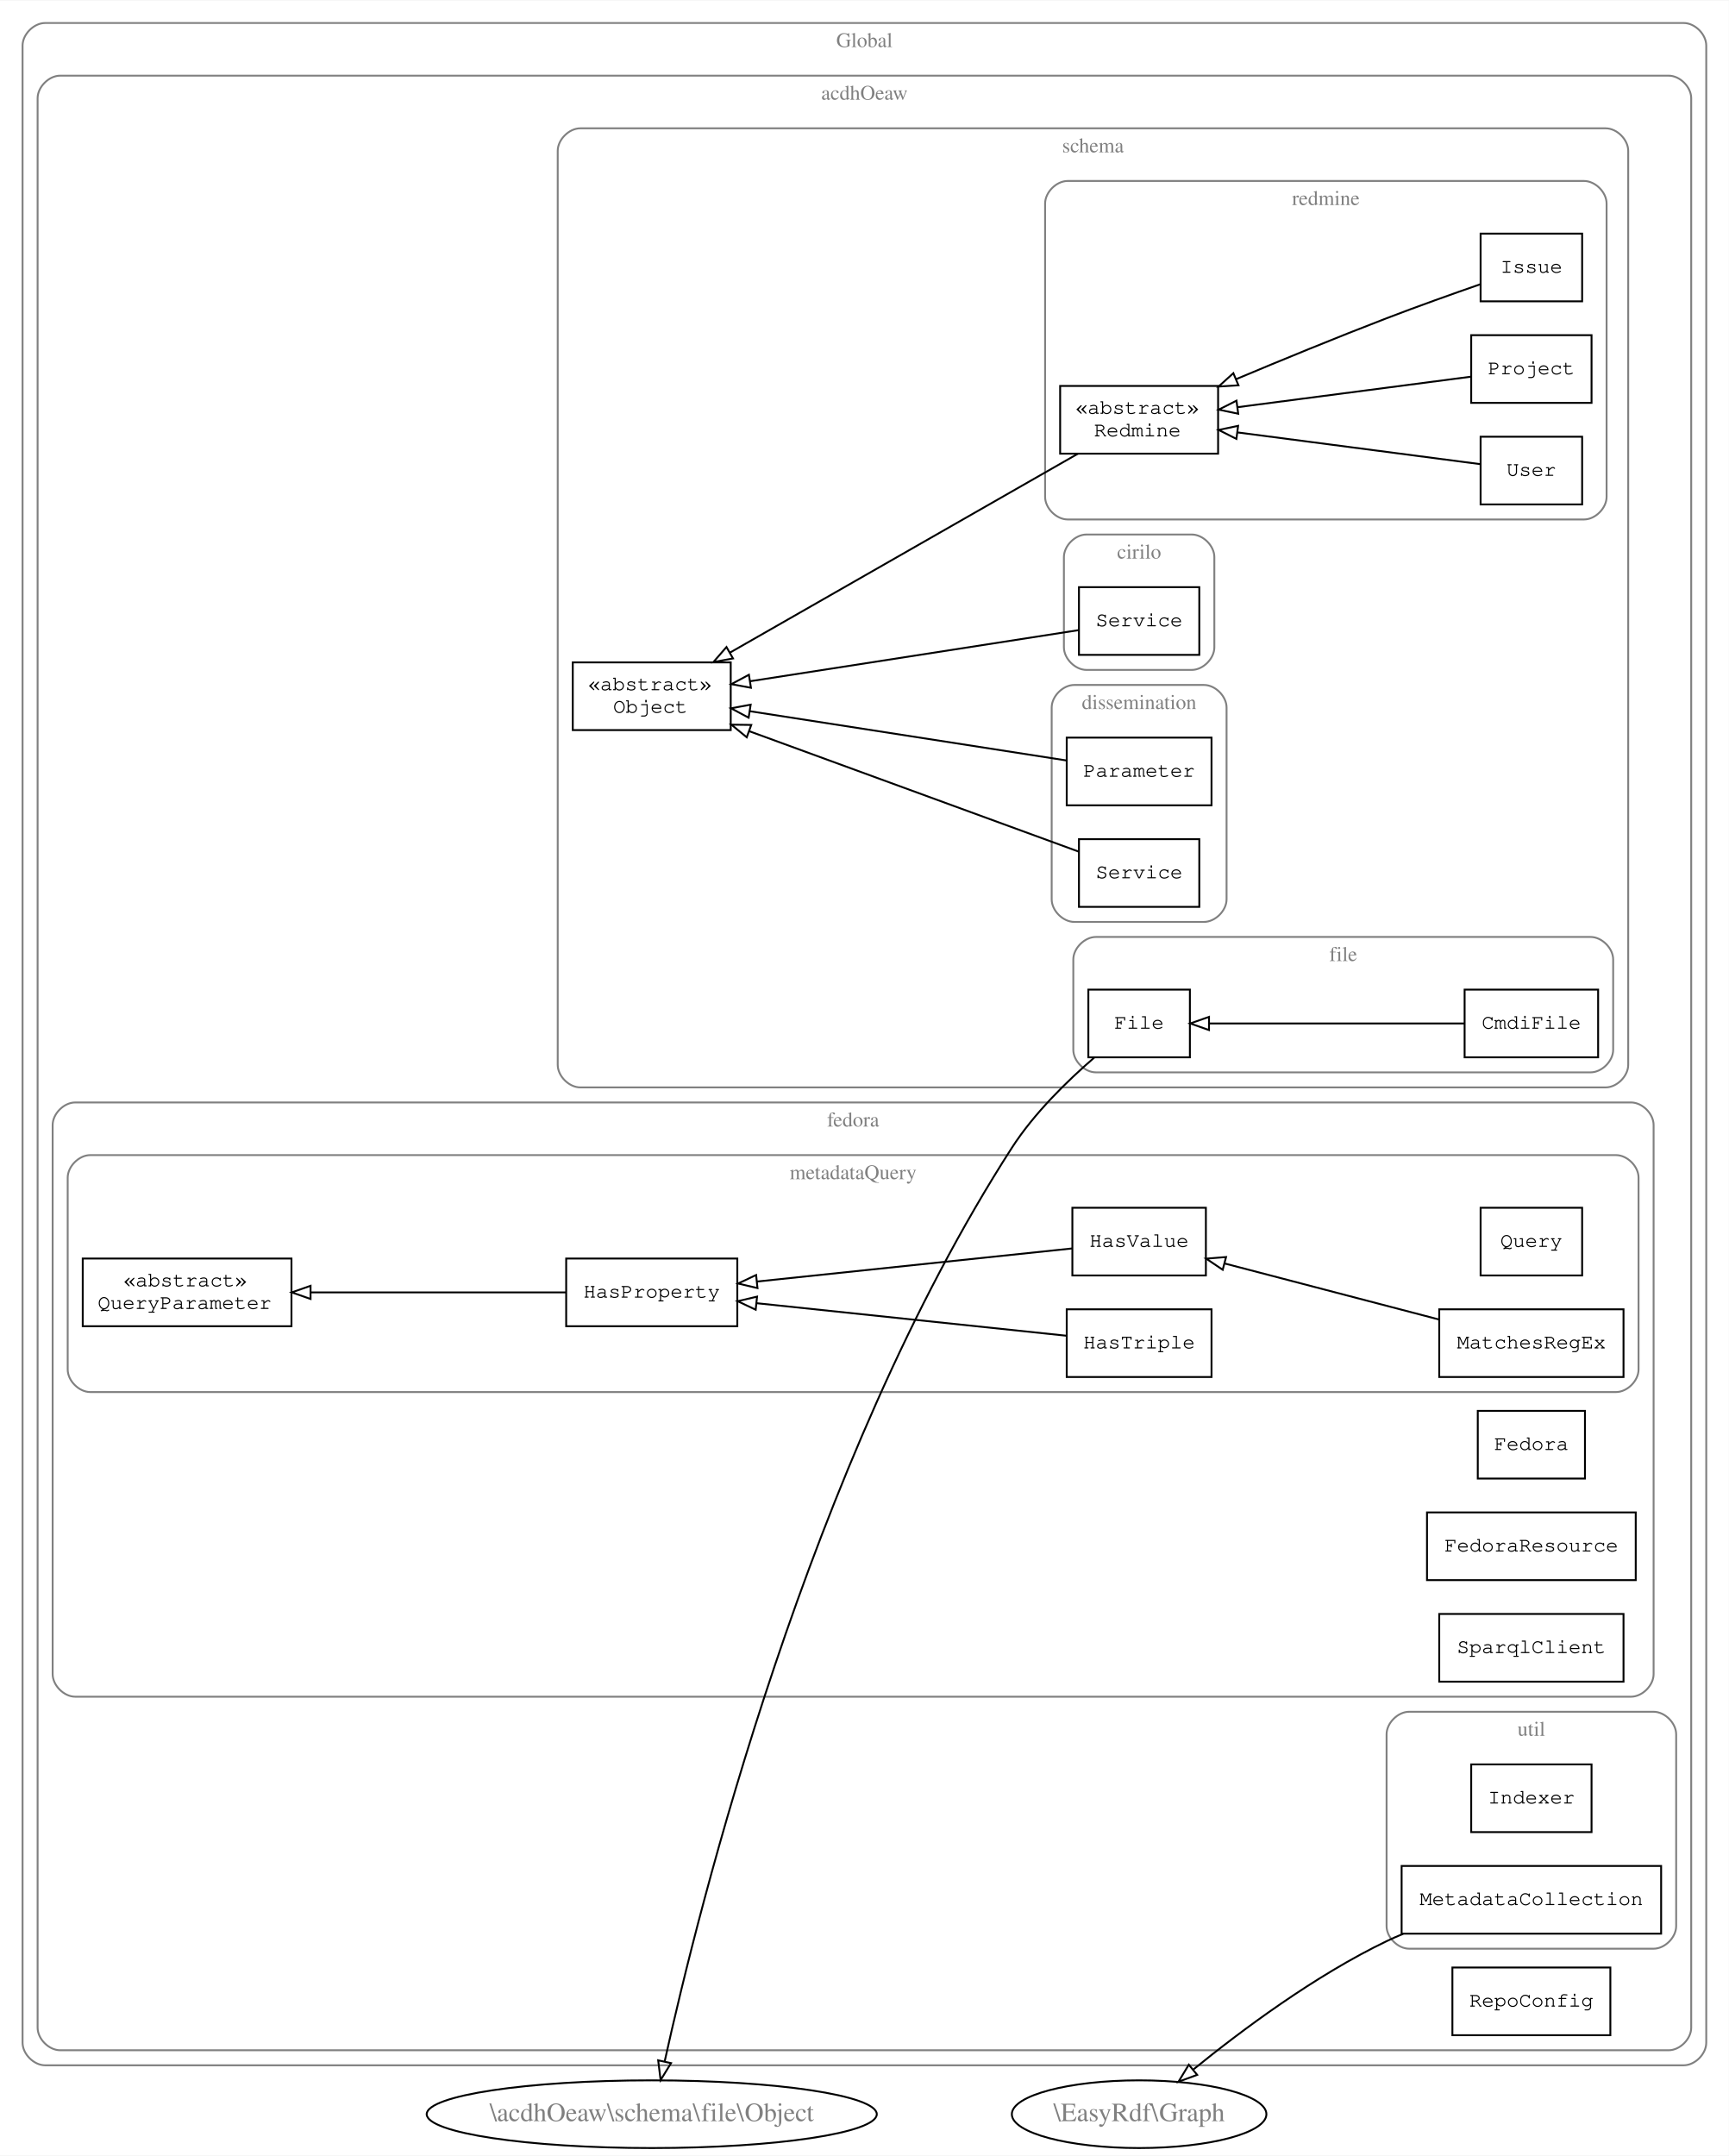
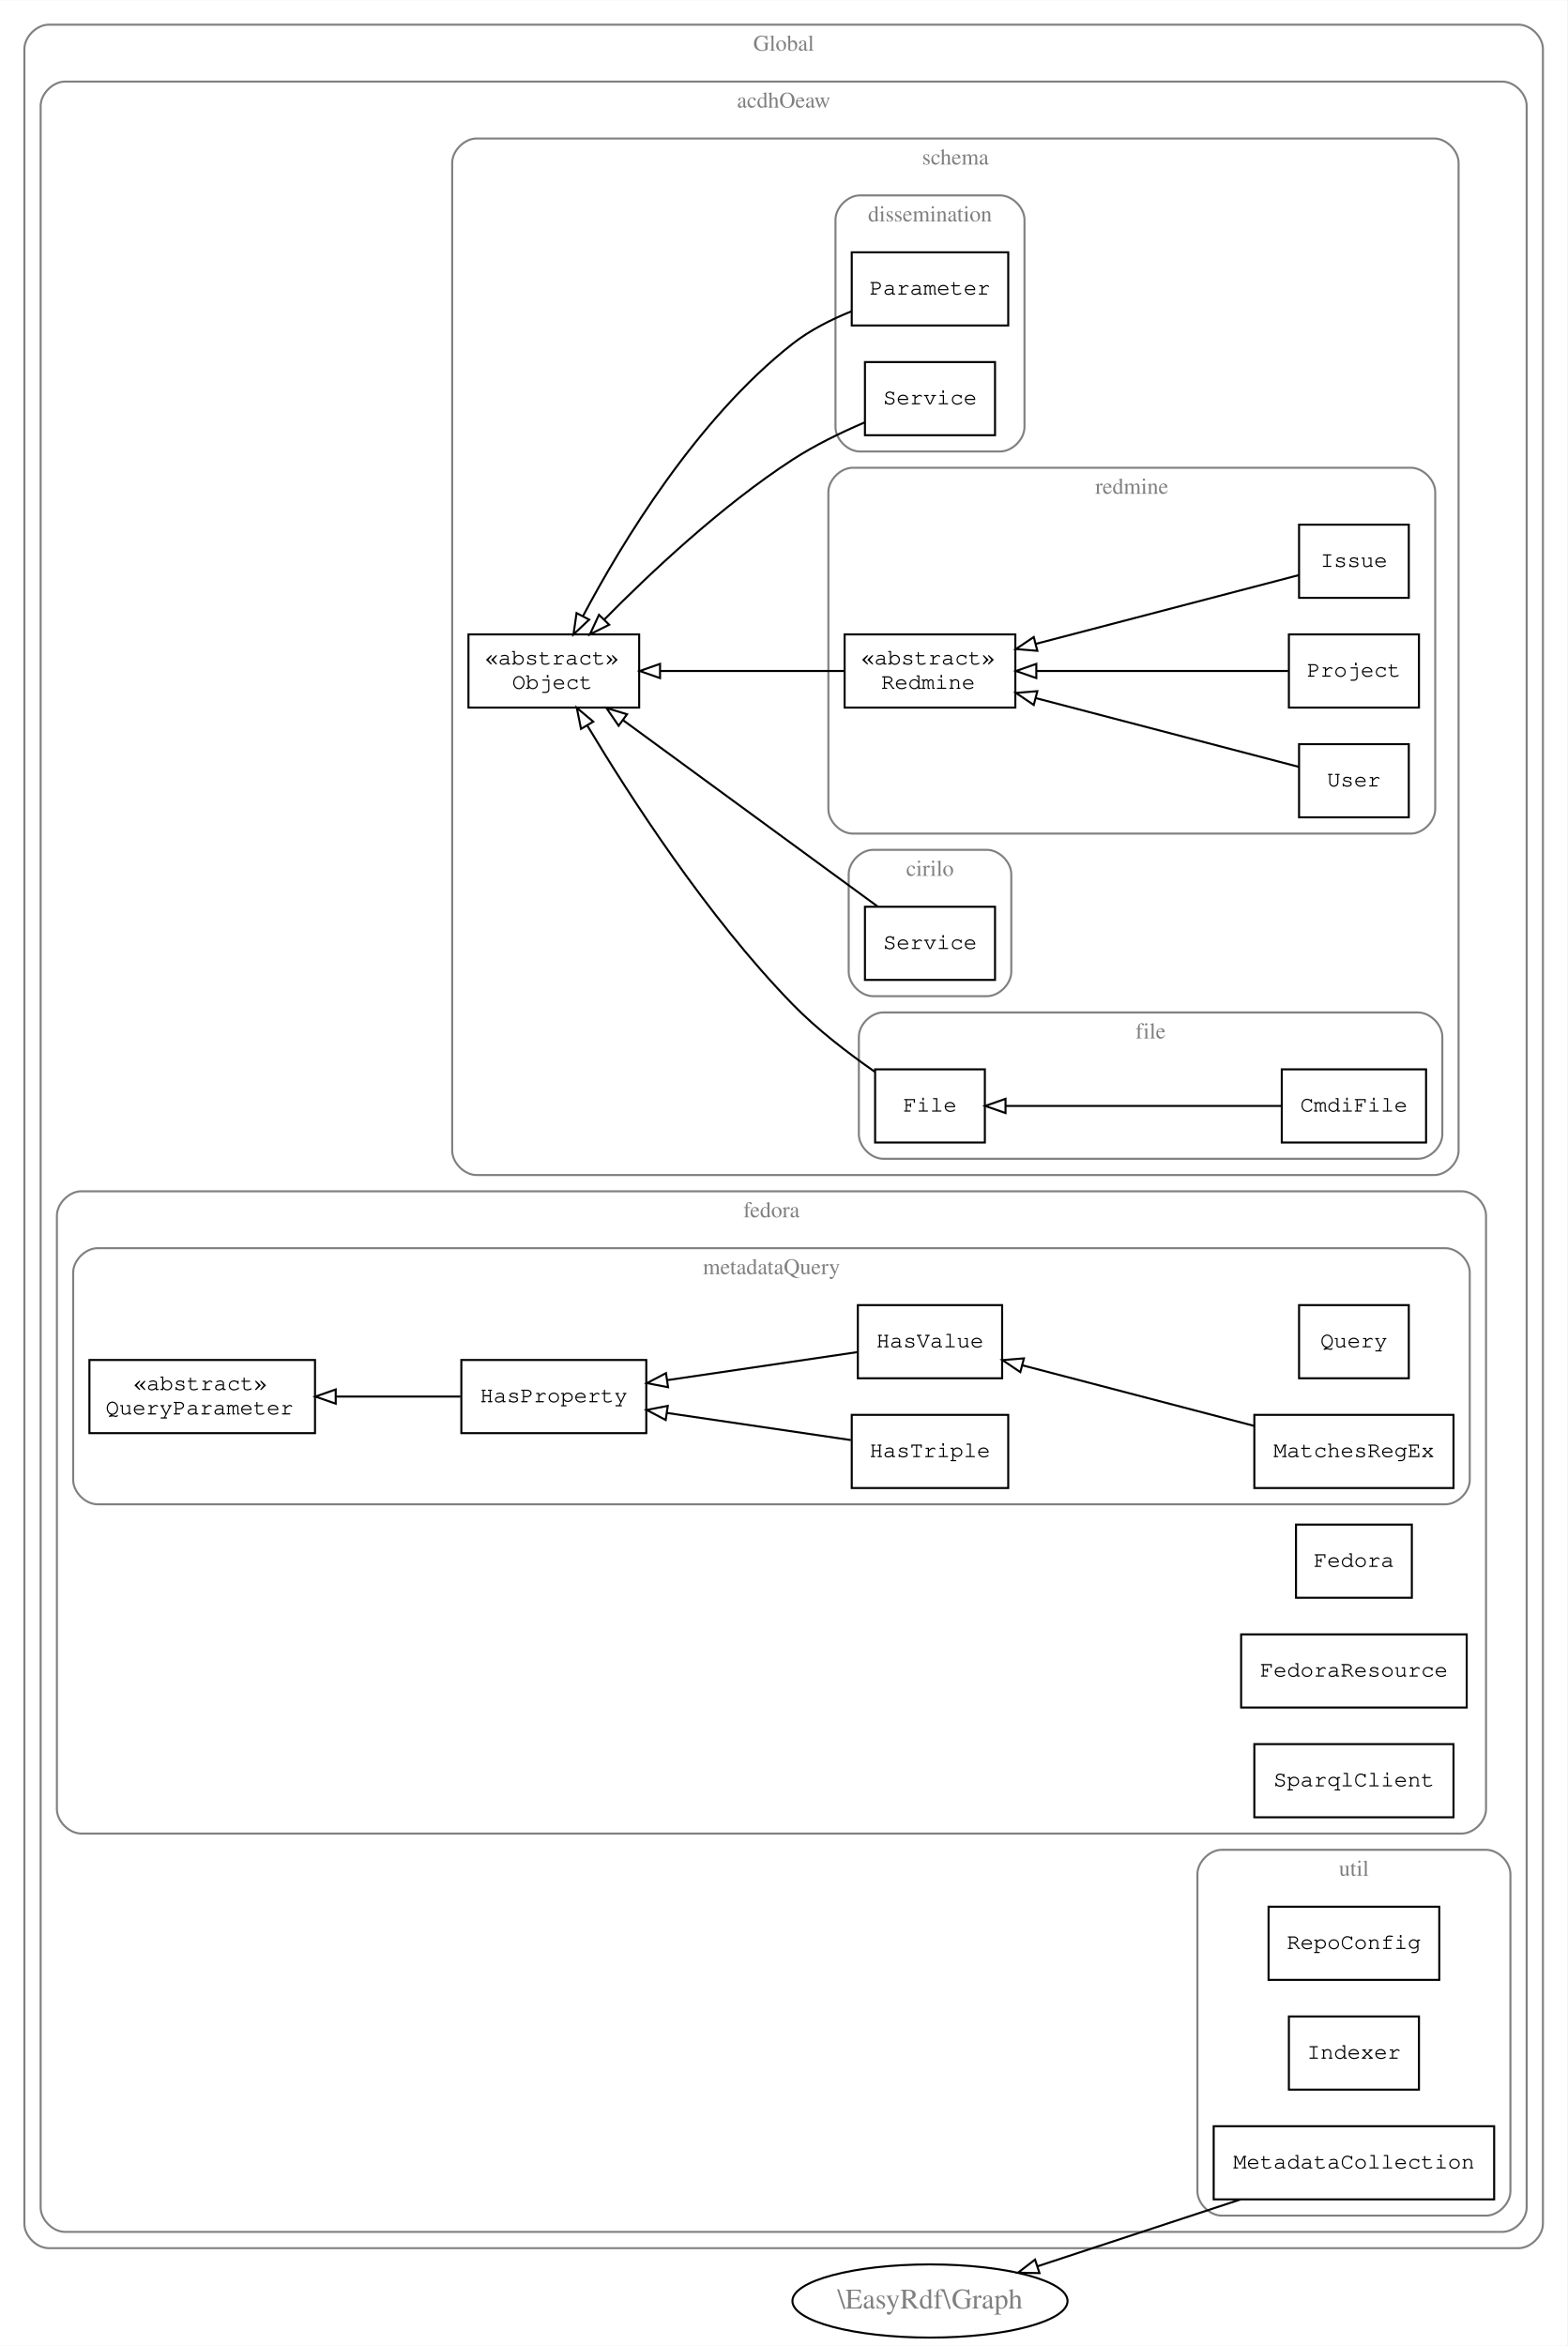
- <svg xmlns="http://www.w3.org/2000/svg" width="919pt" height="1146pt" viewBox="0.00 0.00 919.37 1146.00">
-   <g id="graph0" class="graph" transform="scale(1 1) rotate(0) translate(4 1142)">
-     <polygon fill="white" stroke="none" points="-4,4 -4,-1142 915.367,-1142 915.367,4 -4,4" />
+ <svg xmlns="http://www.w3.org/2000/svg" width="771pt" height="1154pt" viewBox="0.00 0.00 771.19 1154.00">
+   <g id="graph0" class="graph" transform="scale(1 1) rotate(0) translate(4 1150)">
+     <polygon fill="white" stroke="none" points="-4,4 -4,-1150 767.188,-1150 767.188,4 -4,4" />
    <g id="clust1" class="cluster">
-       <path fill="none" stroke="gray" d="M20,-44C20,-44 891.367,-44 891.367,-44 897.367,-44 903.367,-50 903.367,-56 903.367,-56 903.367,-1118 903.367,-1118 903.367,-1124 897.367,-1130 891.367,-1130 891.367,-1130 20,-1130 20,-1130 14,-1130 8,-1124 8,-1118 8,-1118 8,-56 8,-56 8,-50 14,-44 20,-44" />
-       <text text-anchor="middle" x="455.683" y="-1117.2" font-family="Times,serif" font-size="11.00" fill="gray">Global</text>
+       <path fill="none" stroke="gray" d="M20,-44C20,-44 743.188,-44 743.188,-44 749.188,-44 755.188,-50 755.188,-56 755.188,-56 755.188,-1126 755.188,-1126 755.188,-1132 749.188,-1138 743.188,-1138 743.188,-1138 20,-1138 20,-1138 14,-1138 8,-1132 8,-1126 8,-1126 8,-56 8,-56 8,-50 14,-44 20,-44" />
+       <text text-anchor="middle" x="381.594" y="-1125.2" font-family="Times,serif" font-size="11.00" fill="gray">Global</text>
    </g>
    <g id="clust2" class="cluster">
-       <path fill="none" stroke="gray" d="M28,-52C28,-52 883.367,-52 883.367,-52 889.367,-52 895.367,-58 895.367,-64 895.367,-64 895.367,-1090 895.367,-1090 895.367,-1096 889.367,-1102 883.367,-1102 883.367,-1102 28,-1102 28,-1102 22,-1102 16,-1096 16,-1090 16,-1090 16,-64 16,-64 16,-58 22,-52 28,-52" />
-       <text text-anchor="middle" x="455.683" y="-1089.2" font-family="Times,serif" font-size="11.00" fill="gray">acdhOeaw</text>
+       <path fill="none" stroke="gray" d="M28,-52C28,-52 735.188,-52 735.188,-52 741.188,-52 747.188,-58 747.188,-64 747.188,-64 747.188,-1098 747.188,-1098 747.188,-1104 741.188,-1110 735.188,-1110 735.188,-1110 28,-1110 28,-1110 22,-1110 16,-1104 16,-1098 16,-1098 16,-64 16,-64 16,-58 22,-52 28,-52" />
+       <text text-anchor="middle" x="381.594" y="-1097.2" font-family="Times,serif" font-size="11.00" fill="gray">acdhOeaw</text>
    </g>
    <g id="clust3" class="cluster">
-       <path fill="none" stroke="gray" d="M304.589,-564C304.589,-564 849.867,-564 849.867,-564 855.867,-564 861.867,-570 861.867,-576 861.867,-576 861.867,-1062 861.867,-1062 861.867,-1068 855.867,-1074 849.867,-1074 849.867,-1074 304.589,-1074 304.589,-1074 298.589,-1074 292.589,-1068 292.589,-1062 292.589,-1062 292.589,-576 292.589,-576 292.589,-570 298.589,-564 304.589,-564" />
-       <text text-anchor="middle" x="577.228" y="-1061.2" font-family="Times,serif" font-size="11.00" fill="gray">schema</text>
+       <path fill="none" stroke="gray" d="M597.188,-60C597.188,-60 727.188,-60 727.188,-60 733.188,-60 739.188,-66 739.188,-72 739.188,-72 739.188,-228 739.188,-228 739.188,-234 733.188,-240 727.188,-240 727.188,-240 597.188,-240 597.188,-240 591.188,-240 585.188,-234 585.188,-228 585.188,-228 585.188,-72 585.188,-72 585.188,-66 591.188,-60 597.188,-60" />
+       <text text-anchor="middle" x="662.188" y="-227.2" font-family="Times,serif" font-size="11.00" fill="gray">util</text>
    </g>
    <g id="clust4" class="cluster">
-       <path fill="none" stroke="gray" d="M567.273,-652C567.273,-652 636.273,-652 636.273,-652 642.273,-652 648.273,-658 648.273,-664 648.273,-664 648.273,-766 648.273,-766 648.273,-772 642.273,-778 636.273,-778 636.273,-778 567.273,-778 567.273,-778 561.273,-778 555.273,-772 555.273,-766 555.273,-766 555.273,-664 555.273,-664 555.273,-658 561.273,-652 567.273,-652" />
-       <text text-anchor="middle" x="601.773" y="-765.2" font-family="Times,serif" font-size="11.00" fill="gray">dissemination</text>
+       <path fill="none" stroke="gray" d="M230.5,-572C230.5,-572 701.688,-572 701.688,-572 707.688,-572 713.688,-578 713.688,-584 713.688,-584 713.688,-1070 713.688,-1070 713.688,-1076 707.688,-1082 701.688,-1082 701.688,-1082 230.5,-1082 230.5,-1082 224.5,-1082 218.5,-1076 218.5,-1070 218.5,-1070 218.5,-584 218.5,-584 218.5,-578 224.5,-572 230.5,-572" />
+       <text text-anchor="middle" x="466.094" y="-1069.2" font-family="Times,serif" font-size="11.00" fill="gray">schema</text>
    </g>
    <g id="clust5" class="cluster">
-       <path fill="none" stroke="gray" d="M563.773,-866C563.773,-866 838.367,-866 838.367,-866 844.367,-866 850.367,-872 850.367,-878 850.367,-878 850.367,-1034 850.367,-1034 850.367,-1040 844.367,-1046 838.367,-1046 838.367,-1046 563.773,-1046 563.773,-1046 557.773,-1046 551.773,-1040 551.773,-1034 551.773,-1034 551.773,-878 551.773,-878 551.773,-872 557.773,-866 563.773,-866" />
-       <text text-anchor="middle" x="701.07" y="-1033.2" font-family="Times,serif" font-size="11.00" fill="gray">redmine</text>
+       <path fill="none" stroke="gray" d="M419.094,-928C419.094,-928 488.094,-928 488.094,-928 494.094,-928 500.094,-934 500.094,-940 500.094,-940 500.094,-1042 500.094,-1042 500.094,-1048 494.094,-1054 488.094,-1054 488.094,-1054 419.094,-1054 419.094,-1054 413.094,-1054 407.094,-1048 407.094,-1042 407.094,-1042 407.094,-940 407.094,-940 407.094,-934 413.094,-928 419.094,-928" />
+       <text text-anchor="middle" x="453.594" y="-1041.2" font-family="Times,serif" font-size="11.00" fill="gray">dissemination</text>
    </g>
    <g id="clust6" class="cluster">
-       <path fill="none" stroke="gray" d="M573.773,-786C573.773,-786 629.773,-786 629.773,-786 635.773,-786 641.773,-792 641.773,-798 641.773,-798 641.773,-846 641.773,-846 641.773,-852 635.773,-858 629.773,-858 629.773,-858 573.773,-858 573.773,-858 567.773,-858 561.773,-852 561.773,-846 561.773,-846 561.773,-798 561.773,-798 561.773,-792 567.773,-786 573.773,-786" />
-       <text text-anchor="middle" x="601.773" y="-845.2" font-family="Times,serif" font-size="11.00" fill="gray">cirilo</text>
+       <path fill="none" stroke="gray" d="M415.594,-740C415.594,-740 690.188,-740 690.188,-740 696.188,-740 702.188,-746 702.188,-752 702.188,-752 702.188,-908 702.188,-908 702.188,-914 696.188,-920 690.188,-920 690.188,-920 415.594,-920 415.594,-920 409.594,-920 403.594,-914 403.594,-908 403.594,-908 403.594,-752 403.594,-752 403.594,-746 409.594,-740 415.594,-740" />
+       <text text-anchor="middle" x="552.891" y="-907.2" font-family="Times,serif" font-size="11.00" fill="gray">redmine</text>
    </g>
    <g id="clust7" class="cluster">
-       <path fill="none" stroke="gray" d="M578.773,-572C578.773,-572 841.867,-572 841.867,-572 847.867,-572 853.867,-578 853.867,-584 853.867,-584 853.867,-632 853.867,-632 853.867,-638 847.867,-644 841.867,-644 841.867,-644 578.773,-644 578.773,-644 572.773,-644 566.773,-638 566.773,-632 566.773,-632 566.773,-584 566.773,-584 566.773,-578 572.773,-572 578.773,-572" />
-       <text text-anchor="middle" x="710.32" y="-631.2" font-family="Times,serif" font-size="11.00" fill="gray">file</text>
+       <path fill="none" stroke="gray" d="M425.594,-660C425.594,-660 481.594,-660 481.594,-660 487.594,-660 493.594,-666 493.594,-672 493.594,-672 493.594,-720 493.594,-720 493.594,-726 487.594,-732 481.594,-732 481.594,-732 425.594,-732 425.594,-732 419.594,-732 413.594,-726 413.594,-720 413.594,-720 413.594,-672 413.594,-672 413.594,-666 419.594,-660 425.594,-660" />
+       <text text-anchor="middle" x="453.594" y="-719.2" font-family="Times,serif" font-size="11.00" fill="gray">cirilo</text>
    </g>
    <g id="clust8" class="cluster">
-       <path fill="none" stroke="gray" d="M745.367,-106C745.367,-106 875.367,-106 875.367,-106 881.367,-106 887.367,-112 887.367,-118 887.367,-118 887.367,-220 887.367,-220 887.367,-226 881.367,-232 875.367,-232 875.367,-232 745.367,-232 745.367,-232 739.367,-232 733.367,-226 733.367,-220 733.367,-220 733.367,-118 733.367,-118 733.367,-112 739.367,-106 745.367,-106" />
-       <text text-anchor="middle" x="810.367" y="-219.2" font-family="Times,serif" font-size="11.00" fill="gray">util</text>
+       <path fill="none" stroke="gray" d="M430.594,-580C430.594,-580 693.688,-580 693.688,-580 699.688,-580 705.688,-586 705.688,-592 705.688,-592 705.688,-640 705.688,-640 705.688,-646 699.688,-652 693.688,-652 693.688,-652 430.594,-652 430.594,-652 424.594,-652 418.594,-646 418.594,-640 418.594,-640 418.594,-592 418.594,-592 418.594,-586 424.594,-580 430.594,-580" />
+       <text text-anchor="middle" x="562.141" y="-639.2" font-family="Times,serif" font-size="11.00" fill="gray">file</text>
    </g>
    <g id="clust9" class="cluster">
-       <path fill="none" stroke="gray" d="M36,-240C36,-240 863.367,-240 863.367,-240 869.367,-240 875.367,-246 875.367,-252 875.367,-252 875.367,-544 875.367,-544 875.367,-550 869.367,-556 863.367,-556 863.367,-556 36,-556 36,-556 30,-556 24,-550 24,-544 24,-544 24,-252 24,-252 24,-246 30,-240 36,-240" />
-       <text text-anchor="middle" x="449.683" y="-543.2" font-family="Times,serif" font-size="11.00" fill="gray">fedora</text>
+       <path fill="none" stroke="gray" d="M36,-248C36,-248 715.188,-248 715.188,-248 721.188,-248 727.188,-254 727.188,-260 727.188,-260 727.188,-552 727.188,-552 727.188,-558 721.188,-564 715.188,-564 715.188,-564 36,-564 36,-564 30,-564 24,-558 24,-552 24,-552 24,-260 24,-260 24,-254 30,-248 36,-248" />
+       <text text-anchor="middle" x="375.594" y="-551.2" font-family="Times,serif" font-size="11.00" fill="gray">fedora</text>
    </g>
    <g id="clust10" class="cluster">
-       <path fill="none" stroke="gray" d="M44,-402C44,-402 855.367,-402 855.367,-402 861.367,-402 867.367,-408 867.367,-414 867.367,-414 867.367,-516 867.367,-516 867.367,-522 861.367,-528 855.367,-528 855.367,-528 44,-528 44,-528 38,-528 32,-522 32,-516 32,-516 32,-414 32,-414 32,-408 38,-402 44,-402" />
-       <text text-anchor="middle" x="449.683" y="-515.2" font-family="Times,serif" font-size="11.00" fill="gray">metadataQuery</text>
+       <path fill="none" stroke="gray" d="M44,-410C44,-410 707.188,-410 707.188,-410 713.188,-410 719.188,-416 719.188,-422 719.188,-422 719.188,-524 719.188,-524 719.188,-530 713.188,-536 707.188,-536 707.188,-536 44,-536 44,-536 38,-536 32,-530 32,-524 32,-524 32,-422 32,-422 32,-416 38,-410 44,-410" />
+       <text text-anchor="middle" x="375.594" y="-523.2" font-family="Times,serif" font-size="11.00" fill="gray">metadataQuery</text>
    </g>
    <g id="node1" class="node">
-       <polygon fill="none" stroke="black" points="640.273,-750 563.273,-750 563.273,-714 640.273,-714 640.273,-750" />
-       <text text-anchor="middle" x="601.773" y="-729.2" font-family="Courier,monospace" font-size="11.00">Parameter</text>
+       <polygon fill="none" stroke="black" points="704.188,-212 620.188,-212 620.188,-176 704.188,-176 704.188,-212" />
+       <text text-anchor="middle" x="662.188" y="-191.2" font-family="Courier,monospace" font-size="11.00">RepoConfig</text>
+     </g>
+     <g id="node2" class="node">
+       <polygon fill="none" stroke="black" points="694.188,-158 630.188,-158 630.188,-122 694.188,-122 694.188,-158" />
+       <text text-anchor="middle" x="662.188" y="-137.2" font-family="Courier,monospace" font-size="11.00">Indexer</text>
+     </g>
+     <g id="node3" class="node">
+       <polygon fill="none" stroke="black" points="731.188,-104 593.188,-104 593.188,-68 731.188,-68 731.188,-104" />
+       <text text-anchor="middle" x="662.188" y="-83.2" font-family="Courier,monospace" font-size="11.00">MetadataCollection</text>
+     </g>
+     <g id="node23" class="node">
+       <ellipse fill="none" stroke="black" cx="453.594" cy="-18" rx="67.688" ry="18" />
+       <text text-anchor="middle" x="453.594" y="-14.3" font-family="Times,serif" font-size="14.00" fill="gray">\EasyRdf\Graph</text>
+     </g>
+     <g id="edge11" class="edge">
+       <path fill="none" stroke="black" d="M606.367,-67.956C575.409,-57.766 536.939,-45.104 506.477,-35.077" />
+       <polygon fill="none" stroke="black" points="507.48,-31.723 496.887,-31.921 505.292,-38.372 507.48,-31.723" />
+     </g>
+     <g id="node4" class="node">
+       <polygon fill="none" stroke="black" points="492.094,-1026 415.094,-1026 415.094,-990 492.094,-990 492.094,-1026" />
+       <text text-anchor="middle" x="453.594" y="-1005.2" font-family="Courier,monospace" font-size="11.00">Parameter</text>
+     </g>
+     <g id="node13" class="node">
+       <polygon fill="none" stroke="black" points="310.5,-838 226.5,-838 226.5,-802 310.5,-802 310.5,-838" />
+       <text text-anchor="start" x="234.5" y="-823.2" font-family="Courier,monospace" font-size="11.00">«abstract»</text>
+       <text text-anchor="start" x="248" y="-811.2" font-family="Courier,monospace" font-size="11.00">Object</text>
+     </g>
+     <g id="edge1" class="edge">
+       <path fill="none" stroke="black" d="M415.014,-996.99C404.97,-992.959 394.542,-987.696 386,-981 338.593,-943.841 301.663,-882.485 282.97,-847.219" />
+       <polygon fill="none" stroke="black" points="285.901,-845.268 278.187,-838.005 279.688,-848.493 285.901,-845.268" />
+     </g>
+     <g id="node5" class="node">
+       <polygon fill="none" stroke="black" points="485.594,-972 421.594,-972 421.594,-936 485.594,-936 485.594,-972" />
+       <text text-anchor="middle" x="453.594" y="-951.2" font-family="Courier,monospace" font-size="11.00">Service</text>
+     </g>
+     <g id="edge10" class="edge">
+       <path fill="none" stroke="black" d="M421.403,-942.285C409.873,-937.36 396.953,-931.114 386,-924 350.863,-901.179 315.696,-868.014 293.338,-845.308" />
+       <polygon fill="none" stroke="black" points="295.748,-842.766 286.266,-838.039 290.731,-847.647 295.748,-842.766" />
+     </g>
+     <g id="node6" class="node">
+       <polygon fill="none" stroke="black" points="495.594,-838 411.594,-838 411.594,-802 495.594,-802 495.594,-838" />
+       <text text-anchor="start" x="419.594" y="-823.2" font-family="Courier,monospace" font-size="11.00">«abstract»</text>
+       <text text-anchor="start" x="429.594" y="-811.2" font-family="Courier,monospace" font-size="11.00">Redmine</text>
+     </g>
+     <g id="edge2" class="edge">
+       <path fill="none" stroke="black" d="M411.504,-820C384.742,-820 349.614,-820 320.992,-820" />
+       <polygon fill="none" stroke="black" points="320.769,-816.5 310.769,-820 320.769,-823.5 320.769,-816.5" />
+     </g>
+     <g id="node7" class="node">
+       <polygon fill="none" stroke="black" points="689.188,-892 635.188,-892 635.188,-856 689.188,-856 689.188,-892" />
+       <text text-anchor="middle" x="662.188" y="-871.2" font-family="Courier,monospace" font-size="11.00">Issue</text>
+     </g>
+     <g id="edge3" class="edge">
+       <path fill="none" stroke="black" d="M635.023,-867.161C602.624,-858.692 546.704,-844.076 505.685,-833.354" />
+       <polygon fill="none" stroke="black" points="506.424,-829.93 495.864,-830.787 504.654,-836.702 506.424,-829.93" />
+     </g>
+     <g id="node8" class="node">
+       <polygon fill="none" stroke="black" points="694.188,-838 630.188,-838 630.188,-802 694.188,-802 694.188,-838" />
+       <text text-anchor="middle" x="662.188" y="-817.2" font-family="Courier,monospace" font-size="11.00">Project</text>
+     </g>
+     <g id="edge7" class="edge">
+       <path fill="none" stroke="black" d="M629.811,-820C596.963,-820 544.855,-820 505.989,-820" />
+       <polygon fill="none" stroke="black" points="505.911,-816.5 495.911,-820 505.911,-823.5 505.911,-816.5" />
+     </g>
+     <g id="node9" class="node">
+       <polygon fill="none" stroke="black" points="689.188,-784 635.188,-784 635.188,-748 689.188,-748 689.188,-784" />
+       <text text-anchor="middle" x="662.188" y="-763.2" font-family="Courier,monospace" font-size="11.00">User</text>
+     </g>
+     <g id="edge14" class="edge">
+       <path fill="none" stroke="black" d="M635.023,-772.839C602.624,-781.308 546.704,-795.924 505.685,-806.646" />
+       <polygon fill="none" stroke="black" points="504.654,-803.298 495.864,-809.213 506.424,-810.07 504.654,-803.298" />
    </g>
    <g id="node10" class="node">
-       <polygon fill="none" stroke="black" points="384.589,-790 300.589,-790 300.589,-754 384.589,-754 384.589,-790" />
-       <text text-anchor="start" x="308.589" y="-775.2" font-family="Courier,monospace" font-size="11.00">«abstract»</text>
-       <text text-anchor="start" x="322.089" y="-763.2" font-family="Courier,monospace" font-size="11.00">Object</text>
-     </g>
-     <g id="edge1" class="edge">
-       <path fill="none" stroke="black" d="M563.101,-737.859C518.59,-744.782 444.325,-756.333 394.665,-764.056" />
-       <polygon fill="none" stroke="black" points="394.113,-760.6 384.769,-765.595 395.188,-767.517 394.113,-760.6" />
-     </g>
-     <g id="node2" class="node">
-       <polygon fill="none" stroke="black" points="633.773,-696 569.773,-696 569.773,-660 633.773,-660 633.773,-696" />
-       <text text-anchor="middle" x="601.773" y="-675.2" font-family="Courier,monospace" font-size="11.00">Service</text>
-     </g>
-     <g id="edge10" class="edge">
-       <path fill="none" stroke="black" d="M569.75,-689.339C526.234,-705.244 446.552,-734.367 394.333,-753.453" />
-       <polygon fill="none" stroke="black" points="393.108,-750.175 384.917,-756.895 395.511,-756.749 393.108,-750.175" />
-     </g>
-     <g id="node3" class="node">
-       <polygon fill="none" stroke="black" points="643.773,-937 559.773,-937 559.773,-901 643.773,-901 643.773,-937" />
-       <text text-anchor="start" x="567.773" y="-922.2" font-family="Courier,monospace" font-size="11.00">«abstract»</text>
-       <text text-anchor="start" x="577.773" y="-910.2" font-family="Courier,monospace" font-size="11.00">Redmine</text>
-     </g>
-     <g id="edge2" class="edge">
-       <path fill="none" stroke="black" d="M569.237,-900.975C522.672,-874.36 435.514,-824.542 384.218,-795.223" />
-       <polygon fill="none" stroke="black" points="385.802,-792.096 375.383,-790.173 382.328,-798.174 385.802,-792.096" />
-     </g>
-     <g id="node4" class="node">
-       <polygon fill="none" stroke="black" points="837.367,-1018 783.367,-1018 783.367,-982 837.367,-982 837.367,-1018" />
-       <text text-anchor="middle" x="810.367" y="-997.2" font-family="Courier,monospace" font-size="11.00">Issue</text>
-     </g>
-     <g id="edge3" class="edge">
-       <path fill="none" stroke="black" d="M783.218,-991.078C768.505,-985.966 749.837,-979.326 733.367,-973 706.779,-962.788 677.449,-950.733 653.332,-940.607" />
-       <polygon fill="none" stroke="black" points="654.597,-937.341 644.023,-936.685 651.879,-943.792 654.597,-937.341" />
-     </g>
-     <g id="node5" class="node">
-       <polygon fill="none" stroke="black" points="842.367,-964 778.367,-964 778.367,-928 842.367,-928 842.367,-964" />
-       <text text-anchor="middle" x="810.367" y="-943.2" font-family="Courier,monospace" font-size="11.00">Project</text>
-     </g>
-     <g id="edge7" class="edge">
-       <path fill="none" stroke="black" d="M777.99,-941.899C745.142,-937.606 693.033,-930.796 654.168,-925.717" />
-       <polygon fill="none" stroke="black" points="654.459,-922.225 644.089,-924.4 653.552,-929.166 654.459,-922.225" />
-     </g>
-     <g id="node6" class="node">
-       <polygon fill="none" stroke="black" points="837.367,-910 783.367,-910 783.367,-874 837.367,-874 837.367,-910" />
-       <text text-anchor="middle" x="810.367" y="-889.2" font-family="Courier,monospace" font-size="11.00">User</text>
-     </g>
-     <g id="edge14" class="edge">
-       <path fill="none" stroke="black" d="M783.202,-895.42C750.871,-899.645 695.12,-906.931 654.124,-912.289" />
-       <polygon fill="none" stroke="black" points="653.505,-908.84 644.043,-913.606 654.412,-915.781 653.505,-908.84" />
-     </g>
-     <g id="node7" class="node">
-       <polygon fill="none" stroke="black" points="633.773,-830 569.773,-830 569.773,-794 633.773,-794 633.773,-830" />
-       <text text-anchor="middle" x="601.773" y="-809.2" font-family="Courier,monospace" font-size="11.00">Service</text>
+       <polygon fill="none" stroke="black" points="485.594,-704 421.594,-704 421.594,-668 485.594,-668 485.594,-704" />
+       <text text-anchor="middle" x="453.594" y="-683.2" font-family="Courier,monospace" font-size="11.00">Service</text>
    </g>
    <g id="edge4" class="edge">
-       <path fill="none" stroke="black" d="M569.75,-807.175C526.414,-800.435 447.212,-788.117 394.984,-779.994" />
-       <polygon fill="none" stroke="black" points="395.336,-776.506 384.917,-778.428 394.26,-783.423 395.336,-776.506" />
+       <path fill="none" stroke="black" d="M427.901,-704.072C395.55,-727.749 338.708,-769.349 302.638,-795.748" />
+       <polygon fill="none" stroke="black" points="300.389,-793.056 294.386,-801.787 304.523,-798.705 300.389,-793.056" />
    </g>
-     <g id="node8" class="node">
-       <polygon fill="none" stroke="black" points="845.867,-616 774.867,-616 774.867,-580 845.867,-580 845.867,-616" />
-       <text text-anchor="middle" x="810.367" y="-595.2" font-family="Courier,monospace" font-size="11.00">CmdiFile</text>
+     <g id="node11" class="node">
+       <polygon fill="none" stroke="black" points="697.688,-624 626.688,-624 626.688,-588 697.688,-588 697.688,-624" />
+       <text text-anchor="middle" x="662.188" y="-603.2" font-family="Courier,monospace" font-size="11.00">CmdiFile</text>
    </g>
-     <g id="node9" class="node">
-       <polygon fill="none" stroke="black" points="628.773,-616 574.773,-616 574.773,-580 628.773,-580 628.773,-616" />
-       <text text-anchor="middle" x="601.773" y="-595.2" font-family="Courier,monospace" font-size="11.00">File</text>
+     <g id="node12" class="node">
+       <polygon fill="none" stroke="black" points="480.594,-624 426.594,-624 426.594,-588 480.594,-588 480.594,-624" />
+       <text text-anchor="middle" x="453.594" y="-603.2" font-family="Courier,monospace" font-size="11.00">File</text>
    </g>
    <g id="edge5" class="edge">
-       <path fill="none" stroke="black" d="M774.788,-598C737.199,-598 677.393,-598 639.123,-598" />
-       <polygon fill="none" stroke="black" points="638.936,-594.5 628.936,-598 638.936,-601.5 638.936,-594.5" />
-     </g>
-     <g id="node23" class="node">
-       <ellipse fill="none" stroke="black" cx="342.589" cy="-18" rx="119.679" ry="18" />
-       <text text-anchor="middle" x="342.589" y="-14.3" font-family="Times,serif" font-size="14.00" fill="gray">\acdhOeaw\schema\file\Object</text>
+       <path fill="none" stroke="black" d="M626.609,-606C589.02,-606 529.214,-606 490.944,-606" />
+       <polygon fill="none" stroke="black" points="490.758,-602.5 480.758,-606 490.758,-609.5 490.758,-602.5" />
    </g>
    <g id="edge8" class="edge">
-       <path fill="none" stroke="black" d="M577.866,-579.81C563.687,-567.558 545.995,-550.334 534.179,-532 426.121,-364.331 367.25,-126.679 349.456,-46.022" />
-       <polygon fill="none" stroke="black" points="352.849,-45.157 347.307,-36.128 346.009,-46.643 352.849,-45.157" />
-     </g>
-     <g id="node11" class="node">
-       <polygon fill="none" stroke="black" points="842.367,-204 778.367,-204 778.367,-168 842.367,-168 842.367,-204" />
-       <text text-anchor="middle" x="810.367" y="-183.2" font-family="Courier,monospace" font-size="11.00">Indexer</text>
-     </g>
-     <g id="node12" class="node">
-       <polygon fill="none" stroke="black" points="879.367,-150 741.367,-150 741.367,-114 879.367,-114 879.367,-150" />
-       <text text-anchor="middle" x="810.367" y="-129.2" font-family="Courier,monospace" font-size="11.00">MetadataCollection</text>
-     </g>
-     <g id="node24" class="node">
-       <ellipse fill="none" stroke="black" cx="601.773" cy="-18" rx="67.688" ry="18" />
-       <text text-anchor="middle" x="601.773" y="-14.3" font-family="Times,serif" font-size="14.00" fill="gray">\EasyRdf\Graph</text>
-     </g>
-     <g id="edge11" class="edge">
-       <path fill="none" stroke="black" d="M742.174,-113.9C739.164,-112.667 736.215,-111.368 733.367,-110 695.183,-91.661 656.076,-62.457 630.739,-41.881" />
-       <polygon fill="none" stroke="black" points="632.642,-38.913 622.696,-35.261 628.194,-44.318 632.642,-38.913" />
-     </g>
-     <g id="node13" class="node">
-       <polygon fill="none" stroke="black" points="837.367,-500 783.367,-500 783.367,-464 837.367,-464 837.367,-500" />
-       <text text-anchor="middle" x="810.367" y="-479.2" font-family="Courier,monospace" font-size="11.00">Query</text>
+       <path fill="none" stroke="black" d="M426.428,-622.818C413.494,-631.809 398.105,-643.572 386,-656 343.903,-699.223 305.569,-758.795 285.09,-792.967" />
+       <polygon fill="none" stroke="black" points="281.885,-791.509 279.799,-801.896 287.907,-795.077 281.885,-791.509" />
    </g>
    <g id="node14" class="node">
-       <polygon fill="none" stroke="black" points="637.273,-500 566.273,-500 566.273,-464 637.273,-464 637.273,-500" />
-       <text text-anchor="middle" x="601.773" y="-479.2" font-family="Courier,monospace" font-size="11.00">HasValue</text>
+       <polygon fill="none" stroke="black" points="689.188,-508 635.188,-508 635.188,-472 689.188,-472 689.188,-508" />
+       <text text-anchor="middle" x="662.188" y="-487.2" font-family="Courier,monospace" font-size="11.00">Query</text>
+     </g>
+     <g id="node15" class="node">
+       <polygon fill="none" stroke="black" points="489.094,-508 418.094,-508 418.094,-472 489.094,-472 489.094,-508" />
+       <text text-anchor="middle" x="453.594" y="-487.2" font-family="Courier,monospace" font-size="11.00">HasValue</text>
+     </g>
+     <g id="node19" class="node">
+       <polygon fill="none" stroke="black" points="314,-481 223,-481 223,-445 314,-445 314,-481" />
+       <text text-anchor="middle" x="268.5" y="-460.2" font-family="Courier,monospace" font-size="11.00">HasProperty</text>
+     </g>
+     <g id="edge6" class="edge">
+       <path fill="none" stroke="black" d="M417.724,-484.858C391.344,-480.968 354.611,-475.551 324.313,-471.083" />
+       <polygon fill="none" stroke="black" points="324.713,-467.604 314.309,-469.608 323.691,-474.529 324.713,-467.604" />
+     </g>
+     <g id="node16" class="node">
+       <polygon fill="none" stroke="black" points="151,-481 40,-481 40,-445 151,-445 151,-481" />
+       <text text-anchor="start" x="61.5" y="-466.2" font-family="Courier,monospace" font-size="11.00">«abstract»</text>
+       <text text-anchor="start" x="48" y="-454.2" font-family="Courier,monospace" font-size="11.00">QueryParameter</text>
+     </g>
+     <g id="node17" class="node">
+       <polygon fill="none" stroke="black" points="711.188,-454 613.188,-454 613.188,-418 711.188,-418 711.188,-454" />
+       <text text-anchor="middle" x="662.188" y="-433.2" font-family="Courier,monospace" font-size="11.00">MatchesRegEx</text>
+     </g>
+     <g id="edge9" class="edge">
+       <path fill="none" stroke="black" d="M613.012,-448.592C578.65,-457.574 532.781,-469.563 499.245,-478.329" />
+       <polygon fill="none" stroke="black" points="498.049,-475.024 489.26,-480.939 499.82,-481.796 498.049,-475.024" />
    </g>
    <g id="node18" class="node">
-       <polygon fill="none" stroke="black" points="388.089,-473 297.089,-473 297.089,-437 388.089,-437 388.089,-473" />
-       <text text-anchor="middle" x="342.589" y="-452.2" font-family="Courier,monospace" font-size="11.00">HasProperty</text>
-     </g>
-     <g id="edge6" class="edge">
-       <path fill="none" stroke="black" d="M566.088,-478.359C523.117,-473.847 449.383,-466.107 398.65,-460.78" />
-       <polygon fill="none" stroke="black" points="398.82,-457.279 388.509,-459.716 398.089,-464.241 398.82,-457.279" />
-     </g>
-     <g id="node15" class="node">
-       <polygon fill="none" stroke="black" points="151,-473 40,-473 40,-437 151,-437 151,-473" />
-       <text text-anchor="start" x="61.5" y="-458.2" font-family="Courier,monospace" font-size="11.00">«abstract»</text>
-       <text text-anchor="start" x="48" y="-446.2" font-family="Courier,monospace" font-size="11.00">QueryParameter</text>
-     </g>
-     <g id="node16" class="node">
-       <polygon fill="none" stroke="black" points="859.367,-446 761.367,-446 761.367,-410 859.367,-410 859.367,-446" />
-       <text text-anchor="middle" x="810.367" y="-425.2" font-family="Courier,monospace" font-size="11.00">MatchesRegEx</text>
-     </g>
-     <g id="edge9" class="edge">
-       <path fill="none" stroke="black" d="M761.19,-440.592C726.829,-449.574 680.96,-461.563 647.424,-470.329" />
-       <polygon fill="none" stroke="black" points="646.228,-467.024 637.438,-472.939 647.998,-473.796 646.228,-467.024" />
-     </g>
-     <g id="node17" class="node">
-       <polygon fill="none" stroke="black" points="640.273,-446 563.273,-446 563.273,-410 640.273,-410 640.273,-446" />
-       <text text-anchor="middle" x="601.773" y="-425.2" font-family="Courier,monospace" font-size="11.00">HasTriple</text>
+       <polygon fill="none" stroke="black" points="492.094,-454 415.094,-454 415.094,-418 492.094,-418 492.094,-454" />
+       <text text-anchor="middle" x="453.594" y="-433.2" font-family="Courier,monospace" font-size="11.00">HasTriple</text>
    </g>
    <g id="edge12" class="edge">
-       <path fill="none" stroke="black" d="M563.101,-431.955C519.725,-436.509 448.093,-444.029 398.511,-449.234" />
-       <polygon fill="none" stroke="black" points="397.863,-445.783 388.283,-450.308 398.594,-452.745 397.863,-445.783" />
+       <path fill="none" stroke="black" d="M414.657,-441.594C388.515,-445.449 353.369,-450.632 324.208,-454.933" />
+       <polygon fill="none" stroke="black" points="323.55,-451.492 314.167,-456.413 324.571,-458.417 323.55,-451.492" />
    </g>
    <g id="edge13" class="edge">
-       <path fill="none" stroke="black" d="M296.921,-455C258.958,-455 203.968,-455 161.188,-455" />
-       <polygon fill="none" stroke="black" points="161.15,-451.5 151.15,-455 161.15,-458.5 161.15,-451.5" />
-     </g>
-     <g id="node19" class="node">
-       <polygon fill="none" stroke="black" points="838.867,-392 781.867,-392 781.867,-356 838.867,-356 838.867,-392" />
-       <text text-anchor="middle" x="810.367" y="-371.2" font-family="Courier,monospace" font-size="11.00">Fedora</text>
+       <path fill="none" stroke="black" d="M222.572,-463C203.864,-463 181.782,-463 161.369,-463" />
+       <polygon fill="none" stroke="black" points="161.19,-459.5 151.19,-463 161.19,-466.5 161.19,-459.5" />
    </g>
    <g id="node20" class="node">
-       <polygon fill="none" stroke="black" points="865.867,-338 754.867,-338 754.867,-302 865.867,-302 865.867,-338" />
-       <text text-anchor="middle" x="810.367" y="-317.2" font-family="Courier,monospace" font-size="11.00">FedoraResource</text>
+       <polygon fill="none" stroke="black" points="690.688,-400 633.688,-400 633.688,-364 690.688,-364 690.688,-400" />
+       <text text-anchor="middle" x="662.188" y="-379.2" font-family="Courier,monospace" font-size="11.00">Fedora</text>
    </g>
    <g id="node21" class="node">
-       <polygon fill="none" stroke="black" points="859.367,-284 761.367,-284 761.367,-248 859.367,-248 859.367,-284" />
-       <text text-anchor="middle" x="810.367" y="-263.2" font-family="Courier,monospace" font-size="11.00">SparqlClient</text>
+       <polygon fill="none" stroke="black" points="717.688,-346 606.688,-346 606.688,-310 717.688,-310 717.688,-346" />
+       <text text-anchor="middle" x="662.188" y="-325.2" font-family="Courier,monospace" font-size="11.00">FedoraResource</text>
    </g>
    <g id="node22" class="node">
-       <polygon fill="none" stroke="black" points="852.367,-96 768.367,-96 768.367,-60 852.367,-60 852.367,-96" />
-       <text text-anchor="middle" x="810.367" y="-75.2" font-family="Courier,monospace" font-size="11.00">RepoConfig</text>
+       <polygon fill="none" stroke="black" points="711.188,-292 613.188,-292 613.188,-256 711.188,-256 711.188,-292" />
+       <text text-anchor="middle" x="662.188" y="-271.2" font-family="Courier,monospace" font-size="11.00">SparqlClient</text>
    </g>
  </g>
</svg>
